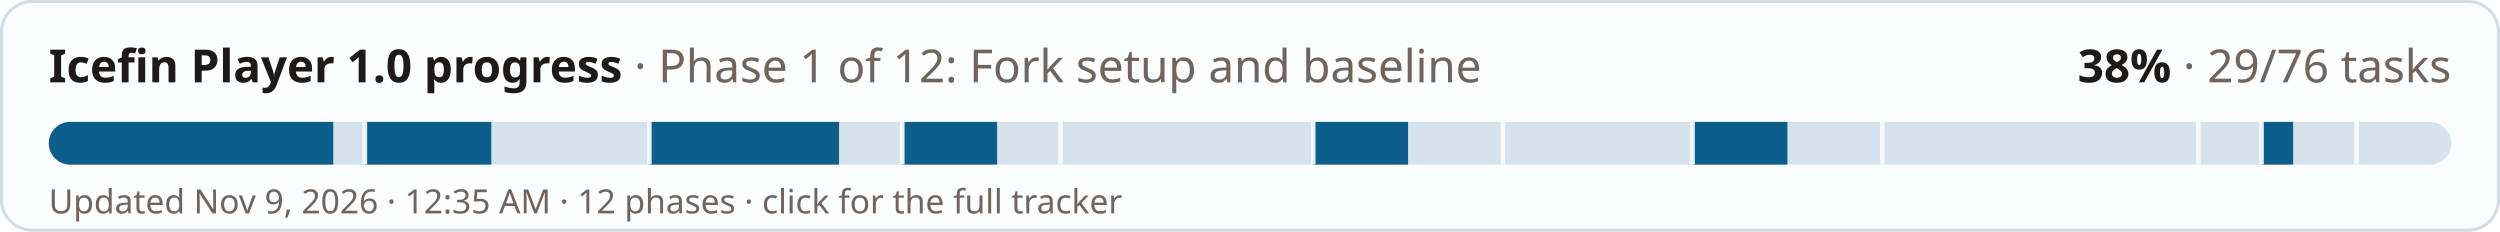
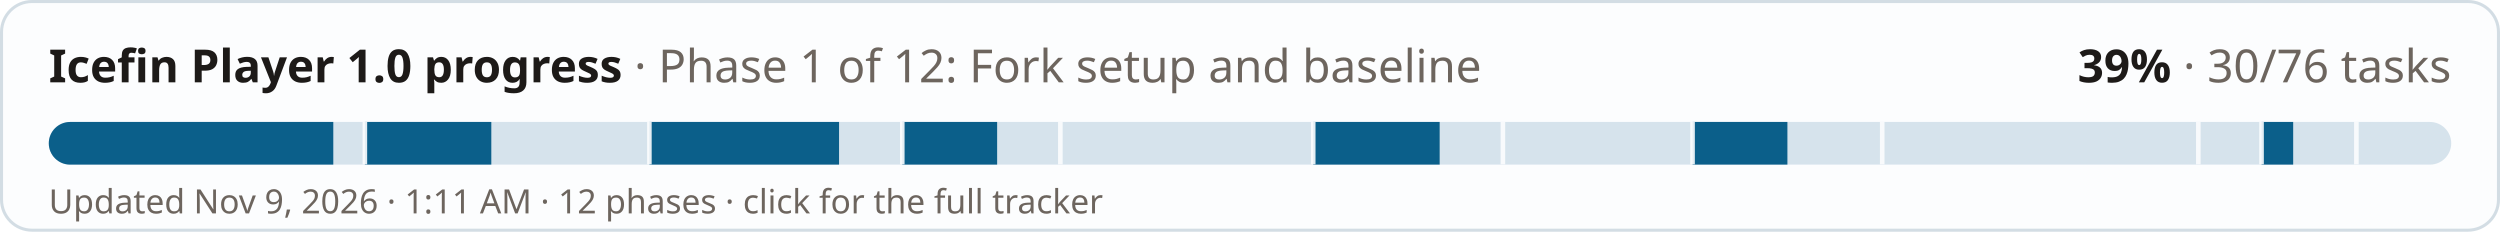
- <svg xmlns="http://www.w3.org/2000/svg" width="820" height="76" viewBox="0 0 820 76" role="img" aria-label="Icefin Player 1.0 progress: 38% (29 of 76 tasks)">
+ <svg xmlns="http://www.w3.org/2000/svg" width="820" height="76" viewBox="0 0 820 76" role="img" aria-label="Icefin Player 1.0 progress: 39% (30 of 76 tasks)">
  <style>
  .bg{fill:#fcfdfe;stroke:#d3dde4} .fg{fill:#1d1a18} .mu{fill:#6d655e} .track{fill:#d6e3ec} .done{fill:#0b5f8a} .full{fill:#2f6b3a} .tick{fill:#fcfdfe;opacity:.9}
  @media (prefers-color-scheme: dark){ .bg{fill:#1a2127;stroke:#2e3a43} .fg{fill:#f1ebe2} .mu{fill:#a99f94} .track{fill:#24384a} .done{fill:#6cb6e4} .full{fill:#6fbf7c} .tick{fill:#1a2127} }
  text{font-family:-apple-system,"Segoe UI",system-ui,"Noto Sans","DejaVu Sans",sans-serif}
</style>
  <rect class="bg" x="0.5" y="0.5" width="819" height="75" rx="10" />
  <text class="fg" x="16" y="27" font-size="15" font-weight="700">Icefin Player 1.0 progress <tspan class="mu" font-weight="400">· Phase 1 of 12: Fork setup and baseline</tspan>
  </text>
-   <text class="fg" x="804" y="27" font-size="15" font-weight="700" text-anchor="end">38% <tspan class="mu" font-weight="400">· 29/76 tasks</tspan>
+   <text class="fg" x="804" y="27" font-size="15" font-weight="700" text-anchor="end">39% <tspan class="mu" font-weight="400">· 30/76 tasks</tspan>
  </text>
  <rect class="track" x="16" y="40" width="788" height="14" rx="7" />
  <clipPath id="c">
    <rect x="16" y="40" width="788" height="14" rx="7" />
  </clipPath>
  <g clip-path="url(#c)">
    <rect class="done" x="16" y="40" width="93.32" height="14" />
    <rect class="done" x="119.68" y="40" width="41.47" height="14" />
    <rect class="done" x="213" y="40" width="62.21" height="14" />
    <rect class="done" x="295.95" y="40" width="31.11" height="14" />
-     <rect class="done" x="430.74" y="40" width="31.11" height="14" />
+     <rect class="done" x="430.74" y="40" width="41.47" height="14" />
    <rect class="done" x="555.16" y="40" width="31.11" height="14" />
    <rect class="done" x="741.79" y="40" width="10.37" height="14" />
    <rect class="tick" x="118.93" y="40" width="1.5" height="14" />
    <rect class="tick" x="212.25" y="40" width="1.5" height="14" />
    <rect class="tick" x="295.2" y="40" width="1.5" height="14" />
    <rect class="tick" x="347.04" y="40" width="1.5" height="14" />
    <rect class="tick" x="429.99" y="40" width="1.5" height="14" />
    <rect class="tick" x="492.2" y="40" width="1.5" height="14" />
    <rect class="tick" x="554.41" y="40" width="1.5" height="14" />
    <rect class="tick" x="616.62" y="40" width="1.5" height="14" />
    <rect class="tick" x="720.3" y="40" width="1.5" height="14" />
    <rect class="tick" x="741.04" y="40" width="1.5" height="14" />
    <rect class="tick" x="772.14" y="40" width="1.5" height="14" />
  </g>
-   <text class="mu" x="16" y="70" font-size="11">Updated Nov 9, 2026 · 12:35 AM · 12 phases · click for the full tracker</text>
+   <text class="mu" x="16" y="70" font-size="11">Updated Nov 9, 2026 · 1:11 AM · 12 phases · click for the full tracker</text>
</svg>
